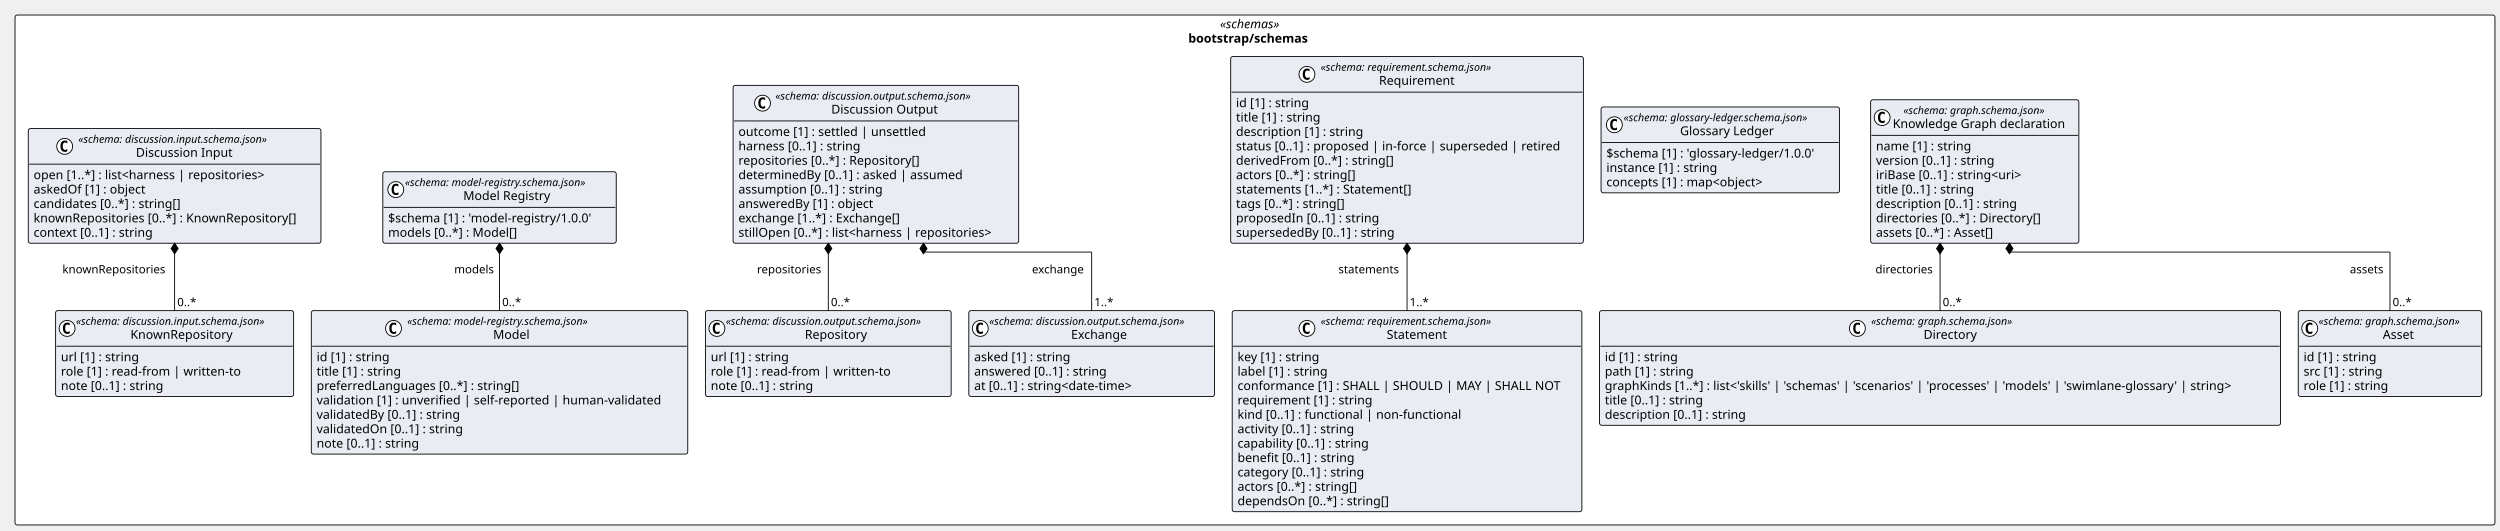
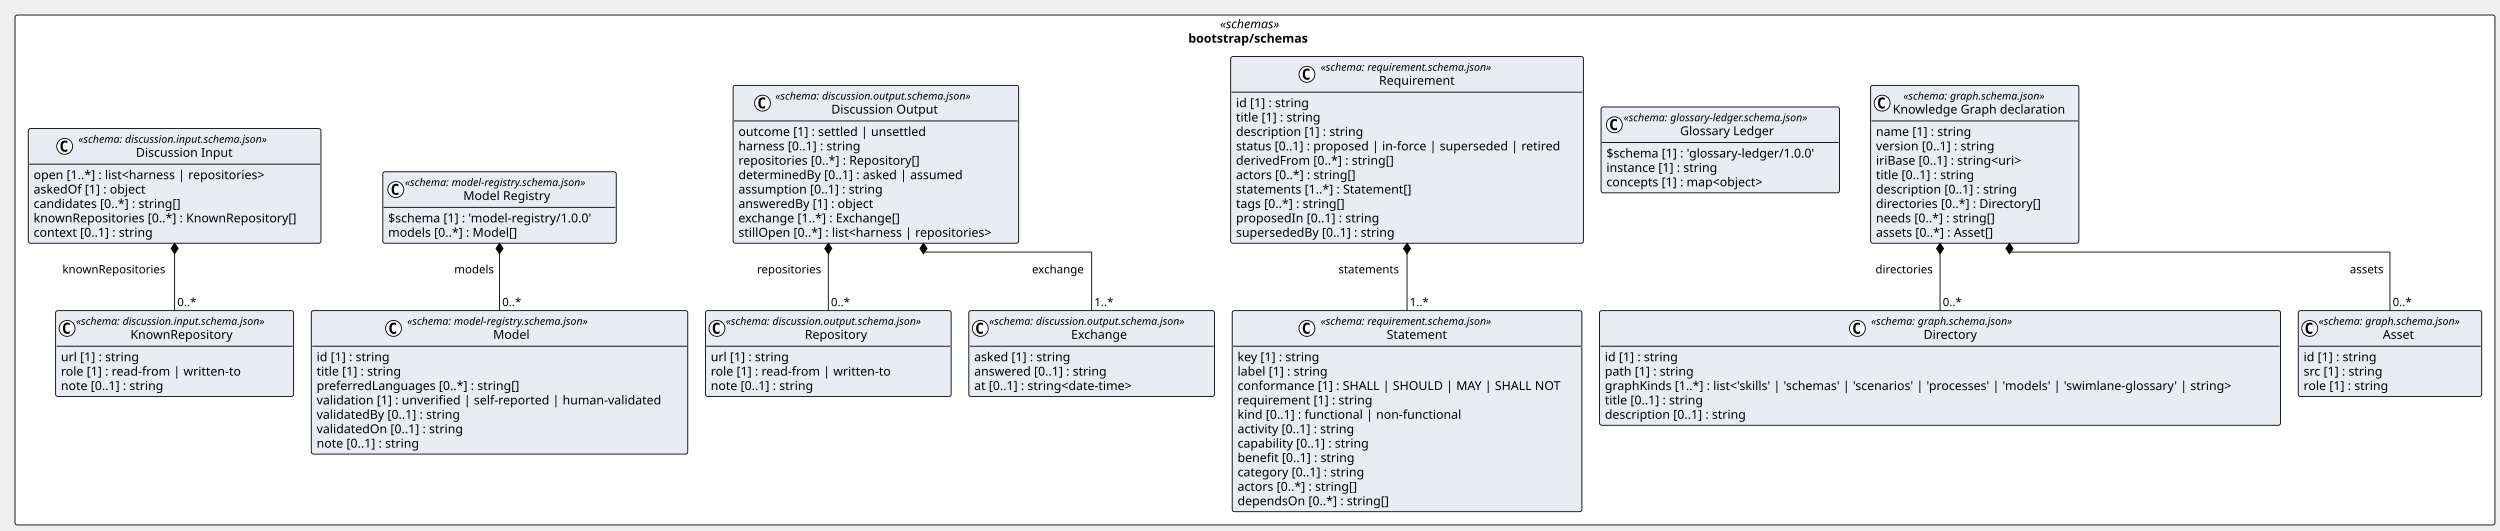
<svg xmlns="http://www.w3.org/2000/svg" contentStyleType="text/css" height="600px" preserveAspectRatio="none" style="width:2829px;height:600px;background:#FFFFFF;" version="1.1" viewBox="0 0 2829 600" width="2829px" zoomAndPan="magnify">
  <defs />
  <g>
    <rect fill="#FFFFFF" height="577.031" rx="2.5" ry="2.5" style="stroke:#000000;stroke-width:1.0;" width="2806.282" x="17" y="17" />
    <text fill="#000000" font-family="Verdana" font-size="14" font-style="italic" lengthAdjust="spacing" textLength="79.119" x="1380.581" y="31.995">«schemas»</text>
    <text fill="#000000" font-family="Verdana" font-size="14" font-weight="bold" lengthAdjust="spacing" textLength="150.924" x="1344.679" y="48.292">bootstrap/schemas</text>
    <g id="elem_bootstrap_schemas_discussion_input_schema_json_KnownRepository">
      <rect codeLine="11" fill="#E9EDF3" height="97.156" id="bootstrap_schemas_discussion_input_schema_json_KnownRepository" rx="2.5" ry="2.5" style="stroke:#000000;stroke-width:1.0;" width="269.338" x="62.926" y="351.5" />
      <ellipse cx="75.926" cy="371.633" fill="#FFFFFF" rx="9" ry="9" style="stroke:#000000;stroke-width:1.0;" />
      <path d="M78.895,377.273 Q78.317,377.57 77.676,377.711 Q77.036,377.867 76.332,377.867 Q73.832,377.867 72.504,376.227 Q71.192,374.57 71.192,371.445 Q71.192,368.32 72.504,366.664 Q73.832,365.008 76.332,365.008 Q77.036,365.008 77.676,365.164 Q78.332,365.32 78.895,365.617 L78.895,368.336 Q78.27,367.758 77.676,367.492 Q77.082,367.211 76.457,367.211 Q75.114,367.211 74.426,368.289 Q73.739,369.352 73.739,371.445 Q73.739,373.539 74.426,374.617 Q75.114,375.68 76.457,375.68 Q77.082,375.68 77.676,375.414 Q78.27,375.133 78.895,374.555 L78.895,377.273 Z " fill="#000000" />
      <text fill="#000000" font-family="Verdana" font-size="12" font-style="italic" lengthAdjust="spacing" textLength="245.338" x="85.926" y="367.639">«schema: discussion.input.schema.json»</text>
      <text fill="#000000" font-family="Verdana" font-size="14" lengthAdjust="spacing" textLength="122.015" x="147.588" y="383.464">KnownRepository</text>
      <line style="stroke:#000000;stroke-width:1.0;" x1="63.926" x2="331.264" y1="391.766" y2="391.766" />
      <text fill="#000000" font-family="Verdana" font-size="14" lengthAdjust="spacing" textLength="96.606" x="68.926" y="408.761">url [1] : string</text>
      <text fill="#000000" font-family="Verdana" font-size="14" lengthAdjust="spacing" textLength="216.781" x="68.926" y="425.058">role [1] : read-from | written-to</text>
      <text fill="#000000" font-family="Verdana" font-size="14" lengthAdjust="spacing" textLength="127.436" x="68.926" y="441.354">note [0..1] : string</text>
    </g>
    <g id="elem_bootstrap_schemas_discussion_input_schema_json_Discussion_Input">
      <rect codeLine="16" fill="#E9EDF3" height="129.75" id="bootstrap_schemas_discussion_input_schema_json_Discussion_Input" rx="2.5" ry="2.5" style="stroke:#000000;stroke-width:1.0;" width="331.19" x="32" y="145.484" />
      <ellipse cx="73.176" cy="165.617" fill="#FFFFFF" rx="9" ry="9" style="stroke:#000000;stroke-width:1.0;" />
      <path d="M76.145,171.258 Q75.567,171.555 74.926,171.695 Q74.286,171.852 73.582,171.852 Q71.082,171.852 69.754,170.211 Q68.442,168.555 68.442,165.43 Q68.442,162.305 69.754,160.648 Q71.082,158.992 73.582,158.992 Q74.286,158.992 74.926,159.148 Q75.582,159.305 76.145,159.602 L76.145,162.32 Q75.52,161.742 74.926,161.477 Q74.332,161.195 73.707,161.195 Q72.364,161.195 71.676,162.273 Q70.989,163.336 70.989,165.43 Q70.989,167.523 71.676,168.602 Q72.364,169.664 73.707,169.664 Q74.332,169.664 74.926,169.398 Q75.52,169.117 76.145,168.539 L76.145,171.258 Z " fill="#000000" />
      <text fill="#000000" font-family="Verdana" font-size="12" font-style="italic" lengthAdjust="spacing" textLength="245.338" x="88.676" y="161.623">«schema: discussion.input.schema.json»</text>
      <text fill="#000000" font-family="Verdana" font-size="14" lengthAdjust="spacing" textLength="115.151" x="153.769" y="177.448">Discussion Input</text>
      <line style="stroke:#000000;stroke-width:1.0;" x1="33" x2="362.19" y1="185.75" y2="185.75" />
      <text fill="#000000" font-family="Verdana" font-size="14" lengthAdjust="spacing" textLength="284.272" x="38" y="202.745">open [1..*] : list&lt;harness | repositories&gt;</text>
      <text fill="#000000" font-family="Verdana" font-size="14" lengthAdjust="spacing" textLength="138.469" x="38" y="219.042">askedOf [1] : object</text>
      <text fill="#000000" font-family="Verdana" font-size="14" lengthAdjust="spacing" textLength="181.699" x="38" y="235.339">candidates [0..*] : string[]</text>
      <text fill="#000000" font-family="Verdana" font-size="14" lengthAdjust="spacing" textLength="319.19" x="38" y="251.636">knownRepositories [0..*] : KnownRepository[]</text>
      <text fill="#000000" font-family="Verdana" font-size="14" lengthAdjust="spacing" textLength="148.907" x="38" y="267.933">context [0..1] : string</text>
    </g>
    <g id="elem_bootstrap_schemas_discussion_output_schema_json_Repository">
      <rect codeLine="23" fill="#E9EDF3" height="97.156" id="bootstrap_schemas_discussion_output_schema_json_Repository" rx="2.5" ry="2.5" style="stroke:#000000;stroke-width:1.0;" width="278.051" x="798.262" y="351.5" />
      <ellipse cx="811.262" cy="371.633" fill="#FFFFFF" rx="9" ry="9" style="stroke:#000000;stroke-width:1.0;" />
      <path d="M814.231,377.273 Q813.653,377.57 813.012,377.711 Q812.372,377.867 811.668,377.867 Q809.168,377.867 807.84,376.227 Q806.528,374.57 806.528,371.445 Q806.528,368.32 807.84,366.664 Q809.168,365.008 811.668,365.008 Q812.372,365.008 813.012,365.164 Q813.668,365.32 814.231,365.617 L814.231,368.336 Q813.606,367.758 813.012,367.492 Q812.418,367.211 811.793,367.211 Q810.45,367.211 809.762,368.289 Q809.075,369.352 809.075,371.445 Q809.075,373.539 809.762,374.617 Q810.45,375.68 811.793,375.68 Q812.418,375.68 813.012,375.414 Q813.606,375.133 814.231,374.555 L814.231,377.273 Z " fill="#000000" />
      <text fill="#000000" font-family="Verdana" font-size="12" font-style="italic" lengthAdjust="spacing" textLength="254.051" x="821.262" y="367.639">«schema: discussion.output.schema.json»</text>
      <text fill="#000000" font-family="Verdana" font-size="14" lengthAdjust="spacing" textLength="75.072" x="910.751" y="383.464">Repository</text>
      <line style="stroke:#000000;stroke-width:1.0;" x1="799.262" x2="1075.313" y1="391.766" y2="391.766" />
      <text fill="#000000" font-family="Verdana" font-size="14" lengthAdjust="spacing" textLength="96.606" x="804.262" y="408.761">url [1] : string</text>
      <text fill="#000000" font-family="Verdana" font-size="14" lengthAdjust="spacing" textLength="216.781" x="804.262" y="425.058">role [1] : read-from | written-to</text>
      <text fill="#000000" font-family="Verdana" font-size="14" lengthAdjust="spacing" textLength="127.436" x="804.262" y="441.354">note [0..1] : string</text>
    </g>
    <g id="elem_bootstrap_schemas_discussion_output_schema_json_Exchange">
      <rect codeLine="28" fill="#E9EDF3" height="97.156" id="bootstrap_schemas_discussion_output_schema_json_Exchange" rx="2.5" ry="2.5" style="stroke:#000000;stroke-width:1.0;" width="278.051" x="1096.313" y="351.5" />
      <ellipse cx="1109.313" cy="371.633" fill="#FFFFFF" rx="9" ry="9" style="stroke:#000000;stroke-width:1.0;" />
      <path d="M1112.282,377.273 Q1111.704,377.57 1111.063,377.711 Q1110.422,377.867 1109.719,377.867 Q1107.219,377.867 1105.891,376.227 Q1104.579,374.57 1104.579,371.445 Q1104.579,368.32 1105.891,366.664 Q1107.219,365.008 1109.719,365.008 Q1110.422,365.008 1111.063,365.164 Q1111.719,365.32 1112.282,365.617 L1112.282,368.336 Q1111.657,367.758 1111.063,367.492 Q1110.469,367.211 1109.844,367.211 Q1108.501,367.211 1107.813,368.289 Q1107.126,369.352 1107.126,371.445 Q1107.126,373.539 1107.813,374.617 Q1108.501,375.68 1109.844,375.68 Q1110.469,375.68 1111.063,375.414 Q1111.657,375.133 1112.282,374.555 L1112.282,377.273 Z " fill="#000000" />
      <text fill="#000000" font-family="Verdana" font-size="12" font-style="italic" lengthAdjust="spacing" textLength="254.051" x="1119.313" y="367.639">«schema: discussion.output.schema.json»</text>
      <text fill="#000000" font-family="Verdana" font-size="14" lengthAdjust="spacing" textLength="68.653" x="1212.012" y="383.464">Exchange</text>
      <line style="stroke:#000000;stroke-width:1.0;" x1="1097.313" x2="1373.364" y1="391.766" y2="391.766" />
      <text fill="#000000" font-family="Verdana" font-size="14" lengthAdjust="spacing" textLength="119.567" x="1102.313" y="408.761">asked [1] : string</text>
      <text fill="#000000" font-family="Verdana" font-size="14" lengthAdjust="spacing" textLength="163.96" x="1102.313" y="425.058">answered [0..1] : string</text>
      <text fill="#000000" font-family="Verdana" font-size="14" lengthAdjust="spacing" textLength="201.674" x="1102.313" y="441.354">at [0..1] : string&lt;date-time&gt;</text>
    </g>
    <g id="elem_bootstrap_schemas_discussion_output_schema_json_Discussion_Output">
      <rect codeLine="33" fill="#E9EDF3" height="178.641" id="bootstrap_schemas_discussion_output_schema_json_Discussion_Output" rx="2.5" ry="2.5" style="stroke:#000000;stroke-width:1.0;" width="323.179" x="829.561" y="96.594" />
      <ellipse cx="862.869" cy="116.727" fill="#FFFFFF" rx="9" ry="9" style="stroke:#000000;stroke-width:1.0;" />
      <path d="M865.838,122.367 Q865.26,122.664 864.619,122.805 Q863.978,122.961 863.275,122.961 Q860.775,122.961 859.447,121.32 Q858.135,119.664 858.135,116.539 Q858.135,113.414 859.447,111.758 Q860.775,110.102 863.275,110.102 Q863.978,110.102 864.619,110.258 Q865.275,110.414 865.838,110.711 L865.838,113.43 Q865.213,112.852 864.619,112.586 Q864.025,112.305 863.4,112.305 Q862.056,112.305 861.369,113.383 Q860.681,114.445 860.681,116.539 Q860.681,118.633 861.369,119.711 Q862.056,120.773 863.4,120.773 Q864.025,120.773 864.619,120.508 Q865.213,120.227 865.838,119.648 L865.838,122.367 Z " fill="#000000" />
      <text fill="#000000" font-family="Verdana" font-size="12" font-style="italic" lengthAdjust="spacing" textLength="254.051" x="877.382" y="112.732">«schema: discussion.output.schema.json»</text>
      <text fill="#000000" font-family="Verdana" font-size="14" lengthAdjust="spacing" textLength="127.531" x="940.641" y="128.558">Discussion Output</text>
      <line style="stroke:#000000;stroke-width:1.0;" x1="830.561" x2="1151.74" y1="136.859" y2="136.859" />
      <text fill="#000000" font-family="Verdana" font-size="14" lengthAdjust="spacing" textLength="227.254" x="835.561" y="153.855">outcome [1] : settled | unsettled</text>
      <text fill="#000000" font-family="Verdana" font-size="14" lengthAdjust="spacing" textLength="151.177" x="835.561" y="170.151">harness [0..1] : string</text>
      <text fill="#000000" font-family="Verdana" font-size="14" lengthAdjust="spacing" textLength="222.407" x="835.561" y="186.448">repositories [0..*] : Repository[]</text>
      <text fill="#000000" font-family="Verdana" font-size="14" lengthAdjust="spacing" textLength="273.13" x="835.561" y="202.745">determinedBy [0..1] : asked | assumed</text>
      <text fill="#000000" font-family="Verdana" font-size="14" lengthAdjust="spacing" textLength="177.276" x="835.561" y="219.042">assumption [0..1] : string</text>
      <text fill="#000000" font-family="Verdana" font-size="14" lengthAdjust="spacing" textLength="166.995" x="835.561" y="235.339">answeredBy [1] : object</text>
      <text fill="#000000" font-family="Verdana" font-size="14" lengthAdjust="spacing" textLength="201.797" x="835.561" y="251.636">exchange [1..*] : Exchange[]</text>
      <text fill="#000000" font-family="Verdana" font-size="14" lengthAdjust="spacing" textLength="311.179" x="835.561" y="267.933">stillOpen [0..*] : list&lt;harness | repositories&gt;</text>
    </g>
    <g id="elem_bootstrap_schemas_glossary_ledger_schema_json_Glossary_Ledger">
      <rect codeLine="43" fill="#E9EDF3" height="97.156" id="bootstrap_schemas_glossary_ledger_schema_json_Glossary_Ledger" rx="2.5" ry="2.5" style="stroke:#000000;stroke-width:1.0;" width="269.783" x="1811.767" y="121.039" />
      <ellipse cx="1826.808" cy="141.172" fill="#FFFFFF" rx="9" ry="9" style="stroke:#000000;stroke-width:1.0;" />
      <path d="M1829.777,146.812 Q1829.198,147.109 1828.558,147.25 Q1827.917,147.406 1827.214,147.406 Q1824.714,147.406 1823.386,145.766 Q1822.073,144.109 1822.073,140.984 Q1822.073,137.859 1823.386,136.203 Q1824.714,134.547 1827.214,134.547 Q1827.917,134.547 1828.558,134.703 Q1829.214,134.859 1829.777,135.156 L1829.777,137.875 Q1829.152,137.297 1828.558,137.031 Q1827.964,136.75 1827.339,136.75 Q1825.995,136.75 1825.308,137.828 Q1824.62,138.891 1824.62,140.984 Q1824.62,143.078 1825.308,144.156 Q1825.995,145.219 1827.339,145.219 Q1827.964,145.219 1828.558,144.953 Q1829.152,144.672 1829.777,144.094 L1829.777,146.812 Z " fill="#000000" />
      <text fill="#000000" font-family="Verdana" font-size="12" font-style="italic" lengthAdjust="spacing" textLength="241.248" x="1837.261" y="137.178">«schema: glossary-ledger.schema.json»</text>
      <text fill="#000000" font-family="Verdana" font-size="14" lengthAdjust="spacing" textLength="113.518" x="1901.127" y="153.003">Glossary Ledger</text>
      <line style="stroke:#000000;stroke-width:1.0;" x1="1812.767" x2="2080.55" y1="161.305" y2="161.305" />
      <text fill="#000000" font-family="Verdana" font-size="14" lengthAdjust="spacing" textLength="257.783" x="1817.767" y="178.3">$schema [1] : 'glossary-ledger/1.0.0'</text>
      <text fill="#000000" font-family="Verdana" font-size="14" lengthAdjust="spacing" textLength="137.395" x="1817.767" y="194.597">instance [1] : string</text>
      <text fill="#000000" font-family="Verdana" font-size="14" lengthAdjust="spacing" textLength="198.721" x="1817.767" y="210.894">concepts [1] : map&lt;object&gt;</text>
    </g>
    <g id="elem_bootstrap_schemas_graph_schema_json_Directory">
      <rect codeLine="48" fill="#E9EDF3" height="129.75" id="bootstrap_schemas_graph_schema_json_Directory" rx="2.5" ry="2.5" style="stroke:#000000;stroke-width:1.0;" width="770.645" x="1810.044" y="351.5" />
      <ellipse cx="2101.821" cy="371.633" fill="#FFFFFF" rx="9" ry="9" style="stroke:#000000;stroke-width:1.0;" />
      <path d="M2104.79,377.273 Q2104.212,377.57 2103.571,377.711 Q2102.931,377.867 2102.227,377.867 Q2099.727,377.867 2098.399,376.227 Q2097.087,374.57 2097.087,371.445 Q2097.087,368.32 2098.399,366.664 Q2099.727,365.008 2102.227,365.008 Q2102.931,365.008 2103.571,365.164 Q2104.227,365.32 2104.79,365.617 L2104.79,368.336 Q2104.165,367.758 2103.571,367.492 Q2102.977,367.211 2102.352,367.211 Q2101.009,367.211 2100.321,368.289 Q2099.634,369.352 2099.634,371.445 Q2099.634,373.539 2100.321,374.617 Q2101.009,375.68 2102.352,375.68 Q2102.977,375.68 2103.571,375.414 Q2104.165,375.133 2104.79,374.555 L2104.79,377.273 Z " fill="#000000" />
      <text fill="#000000" font-family="Verdana" font-size="12" font-style="italic" lengthAdjust="spacing" textLength="183.592" x="2117.321" y="367.639">«schema: graph.schema.json»</text>
      <text fill="#000000" font-family="Verdana" font-size="14" lengthAdjust="spacing" textLength="64.832" x="2176.701" y="383.464">Directory</text>
      <line style="stroke:#000000;stroke-width:1.0;" x1="1811.044" x2="2579.69" y1="391.766" y2="391.766" />
      <text fill="#000000" font-family="Verdana" font-size="14" lengthAdjust="spacing" textLength="90.863" x="1816.044" y="408.761">id [1] : string</text>
      <text fill="#000000" font-family="Verdana" font-size="14" lengthAdjust="spacing" textLength="109.915" x="1816.044" y="425.058">path [1] : string</text>
      <text fill="#000000" font-family="Verdana" font-size="14" lengthAdjust="spacing" textLength="758.645" x="1816.044" y="441.354">graphKinds [1..*] : list&lt;'skills' | 'schemas' | 'scenarios' | 'processes' | 'models' | 'swimlane-glossary' | string&gt;</text>
      <text fill="#000000" font-family="Verdana" font-size="14" lengthAdjust="spacing" textLength="123.266" x="1816.044" y="457.651">title [0..1] : string</text>
      <text fill="#000000" font-family="Verdana" font-size="14" lengthAdjust="spacing" textLength="173.735" x="1816.044" y="473.948">description [0..1] : string</text>
    </g>
    <g id="elem_bootstrap_schemas_graph_schema_json_Asset">
      <rect codeLine="55" fill="#E9EDF3" height="97.156" id="bootstrap_schemas_graph_schema_json_Asset" rx="2.5" ry="2.5" style="stroke:#000000;stroke-width:1.0;" width="207.592" x="2600.69" y="351.5" />
      <ellipse cx="2613.69" cy="371.633" fill="#FFFFFF" rx="9" ry="9" style="stroke:#000000;stroke-width:1.0;" />
      <path d="M2616.659,377.273 Q2616.081,377.57 2615.44,377.711 Q2614.799,377.867 2614.096,377.867 Q2611.596,377.867 2610.268,376.227 Q2608.956,374.57 2608.956,371.445 Q2608.956,368.32 2610.268,366.664 Q2611.596,365.008 2614.096,365.008 Q2614.799,365.008 2615.44,365.164 Q2616.096,365.32 2616.659,365.617 L2616.659,368.336 Q2616.034,367.758 2615.44,367.492 Q2614.846,367.211 2614.221,367.211 Q2612.877,367.211 2612.19,368.289 Q2611.502,369.352 2611.502,371.445 Q2611.502,373.539 2612.19,374.617 Q2612.877,375.68 2614.221,375.68 Q2614.846,375.68 2615.44,375.414 Q2616.034,375.133 2616.659,374.555 L2616.659,377.273 Z " fill="#000000" />
      <text fill="#000000" font-family="Verdana" font-size="12" font-style="italic" lengthAdjust="spacing" textLength="183.592" x="2623.69" y="367.639">«schema: graph.schema.json»</text>
      <text fill="#000000" font-family="Verdana" font-size="14" lengthAdjust="spacing" textLength="38.268" x="2696.352" y="383.464">Asset</text>
      <line style="stroke:#000000;stroke-width:1.0;" x1="2601.69" x2="2807.282" y1="391.766" y2="391.766" />
      <text fill="#000000" font-family="Verdana" font-size="14" lengthAdjust="spacing" textLength="90.863" x="2606.69" y="408.761">id [1] : string</text>
      <text fill="#000000" font-family="Verdana" font-size="14" lengthAdjust="spacing" textLength="98.834" x="2606.69" y="425.058">src [1] : string</text>
      <text fill="#000000" font-family="Verdana" font-size="14" lengthAdjust="spacing" textLength="104.911" x="2606.69" y="441.354">role [1] : string</text>
    </g>
    <g id="elem_bootstrap_schemas_graph_schema_json_Knowledge_Graph_declaration">
-       <rect codeLine="60" fill="#E9EDF3" height="162.344" id="bootstrap_schemas_graph_schema_json_Knowledge_Graph_declaration" rx="2.5" ry="2.5" style="stroke:#000000;stroke-width:1.0;" width="235.621" x="2116.827" y="112.891" />
-       <ellipse cx="2129.827" cy="133.023" fill="#FFFFFF" rx="9" ry="9" style="stroke:#000000;stroke-width:1.0;" />
-       <path d="M2132.796,138.664 Q2132.217,138.961 2131.577,139.102 Q2130.936,139.258 2130.233,139.258 Q2127.733,139.258 2126.405,137.617 Q2125.092,135.961 2125.092,132.836 Q2125.092,129.711 2126.405,128.055 Q2127.733,126.398 2130.233,126.398 Q2130.936,126.398 2131.577,126.555 Q2132.233,126.711 2132.796,127.008 L2132.796,129.727 Q2132.171,129.148 2131.577,128.883 Q2130.983,128.602 2130.358,128.602 Q2129.014,128.602 2128.327,129.68 Q2127.639,130.742 2127.639,132.836 Q2127.639,134.93 2128.327,136.008 Q2129.014,137.07 2130.358,137.07 Q2130.983,137.07 2131.577,136.805 Q2132.171,136.523 2132.796,135.945 L2132.796,138.664 Z " fill="#000000" />
-       <text fill="#000000" font-family="Verdana" font-size="12" font-style="italic" lengthAdjust="spacing" textLength="183.592" x="2153.841" y="129.029">«schema: graph.schema.json»</text>
-       <text fill="#000000" font-family="Verdana" font-size="14" lengthAdjust="spacing" textLength="207.621" x="2141.827" y="144.855">Knowledge Graph declaration</text>
-       <line style="stroke:#000000;stroke-width:1.0;" x1="2117.827" x2="2351.448" y1="153.156" y2="153.156" />
-       <text fill="#000000" font-family="Verdana" font-size="14" lengthAdjust="spacing" textLength="117.79" x="2122.827" y="170.151">name [1] : string</text>
-       <text fill="#000000" font-family="Verdana" font-size="14" lengthAdjust="spacing" textLength="147.171" x="2122.827" y="186.448">version [0..1] : string</text>
-       <text fill="#000000" font-family="Verdana" font-size="14" lengthAdjust="spacing" textLength="185.5" x="2122.827" y="202.745">iriBase [0..1] : string&lt;uri&gt;</text>
-       <text fill="#000000" font-family="Verdana" font-size="14" lengthAdjust="spacing" textLength="123.266" x="2122.827" y="219.042">title [0..1] : string</text>
-       <text fill="#000000" font-family="Verdana" font-size="14" lengthAdjust="spacing" textLength="173.735" x="2122.827" y="235.339">description [0..1] : string</text>
-       <text fill="#000000" font-family="Verdana" font-size="14" lengthAdjust="spacing" textLength="204.005" x="2122.827" y="251.636">directories [0..*] : Directory[]</text>
+       <rect codeLine="60" fill="#E9EDF3" height="178.641" id="bootstrap_schemas_graph_schema_json_Knowledge_Graph_declaration" rx="2.5" ry="2.5" style="stroke:#000000;stroke-width:1.0;" width="235.621" x="2116.827" y="96.594" />
+       <ellipse cx="2129.827" cy="116.727" fill="#FFFFFF" rx="9" ry="9" style="stroke:#000000;stroke-width:1.0;" />
+       <path d="M2132.796,122.367 Q2132.217,122.664 2131.577,122.805 Q2130.936,122.961 2130.233,122.961 Q2127.733,122.961 2126.405,121.32 Q2125.092,119.664 2125.092,116.539 Q2125.092,113.414 2126.405,111.758 Q2127.733,110.102 2130.233,110.102 Q2130.936,110.102 2131.577,110.258 Q2132.233,110.414 2132.796,110.711 L2132.796,113.43 Q2132.171,112.852 2131.577,112.586 Q2130.983,112.305 2130.358,112.305 Q2129.014,112.305 2128.327,113.383 Q2127.639,114.445 2127.639,116.539 Q2127.639,118.633 2128.327,119.711 Q2129.014,120.773 2130.358,120.773 Q2130.983,120.773 2131.577,120.508 Q2132.171,120.227 2132.796,119.648 L2132.796,122.367 Z " fill="#000000" />
+       <text fill="#000000" font-family="Verdana" font-size="12" font-style="italic" lengthAdjust="spacing" textLength="183.592" x="2153.841" y="112.732">«schema: graph.schema.json»</text>
+       <text fill="#000000" font-family="Verdana" font-size="14" lengthAdjust="spacing" textLength="207.621" x="2141.827" y="128.558">Knowledge Graph declaration</text>
+       <line style="stroke:#000000;stroke-width:1.0;" x1="2117.827" x2="2351.448" y1="136.859" y2="136.859" />
+       <text fill="#000000" font-family="Verdana" font-size="14" lengthAdjust="spacing" textLength="117.79" x="2122.827" y="153.855">name [1] : string</text>
+       <text fill="#000000" font-family="Verdana" font-size="14" lengthAdjust="spacing" textLength="147.171" x="2122.827" y="170.151">version [0..1] : string</text>
+       <text fill="#000000" font-family="Verdana" font-size="14" lengthAdjust="spacing" textLength="185.5" x="2122.827" y="186.448">iriBase [0..1] : string&lt;uri&gt;</text>
+       <text fill="#000000" font-family="Verdana" font-size="14" lengthAdjust="spacing" textLength="123.266" x="2122.827" y="202.745">title [0..1] : string</text>
+       <text fill="#000000" font-family="Verdana" font-size="14" lengthAdjust="spacing" textLength="173.735" x="2122.827" y="219.042">description [0..1] : string</text>
+       <text fill="#000000" font-family="Verdana" font-size="14" lengthAdjust="spacing" textLength="204.005" x="2122.827" y="235.339">directories [0..*] : Directory[]</text>
+       <text fill="#000000" font-family="Verdana" font-size="14" lengthAdjust="spacing" textLength="147.191" x="2122.827" y="251.636">needs [0..*] : string[]</text>
      <text fill="#000000" font-family="Verdana" font-size="14" lengthAdjust="spacing" textLength="147.554" x="2122.827" y="267.933">assets [0..*] : Asset[]</text>
    </g>
    <g id="elem_bootstrap_schemas_model_registry_schema_json_Model">
-       <rect codeLine="69" fill="#E9EDF3" height="162.344" id="bootstrap_schemas_model_registry_schema_json_Model" rx="2.5" ry="2.5" style="stroke:#000000;stroke-width:1.0;" width="425.998" x="352.264" y="351.5" />
+       <rect codeLine="70" fill="#E9EDF3" height="162.344" id="bootstrap_schemas_model_registry_schema_json_Model" rx="2.5" ry="2.5" style="stroke:#000000;stroke-width:1.0;" width="425.998" x="352.264" y="351.5" />
      <ellipse cx="445.303" cy="371.633" fill="#FFFFFF" rx="9" ry="9" style="stroke:#000000;stroke-width:1.0;" />
      <path d="M448.272,377.273 Q447.694,377.57 447.053,377.711 Q446.413,377.867 445.709,377.867 Q443.209,377.867 441.881,376.227 Q440.569,374.57 440.569,371.445 Q440.569,368.32 441.881,366.664 Q443.209,365.008 445.709,365.008 Q446.413,365.008 447.053,365.164 Q447.709,365.32 448.272,365.617 L448.272,368.336 Q447.647,367.758 447.053,367.492 Q446.459,367.211 445.834,367.211 Q444.491,367.211 443.803,368.289 Q443.116,369.352 443.116,371.445 Q443.116,373.539 443.803,374.617 Q444.491,375.68 445.834,375.68 Q446.459,375.68 447.053,375.414 Q447.647,375.133 448.272,374.555 L448.272,377.273 Z " fill="#000000" />
      <text fill="#000000" font-family="Verdana" font-size="12" font-style="italic" lengthAdjust="spacing" textLength="236.42" x="460.803" y="367.639">«schema: model-registry.schema.json»</text>
      <text fill="#000000" font-family="Verdana" font-size="14" lengthAdjust="spacing" textLength="42.034" x="557.996" y="383.464">Model</text>
      <line style="stroke:#000000;stroke-width:1.0;" x1="353.264" x2="777.262" y1="391.766" y2="391.766" />
      <text fill="#000000" font-family="Verdana" font-size="14" lengthAdjust="spacing" textLength="90.863" x="358.264" y="408.761">id [1] : string</text>
      <text fill="#000000" font-family="Verdana" font-size="14" lengthAdjust="spacing" textLength="105.458" x="358.264" y="425.058">title [1] : string</text>
      <text fill="#000000" font-family="Verdana" font-size="14" lengthAdjust="spacing" textLength="247.106" x="358.264" y="441.354">preferredLanguages [0..*] : string[]</text>
      <text fill="#000000" font-family="Verdana" font-size="14" lengthAdjust="spacing" textLength="413.998" x="358.264" y="457.651">validation [1] : unverified | self-reported | human-validated</text>
      <text fill="#000000" font-family="Verdana" font-size="14" lengthAdjust="spacing" textLength="178.883" x="358.264" y="473.948">validatedBy [0..1] : string</text>
      <text fill="#000000" font-family="Verdana" font-size="14" lengthAdjust="spacing" textLength="180.886" x="358.264" y="490.245">validatedOn [0..1] : string</text>
      <text fill="#000000" font-family="Verdana" font-size="14" lengthAdjust="spacing" textLength="127.436" x="358.264" y="506.542">note [0..1] : string</text>
    </g>
    <g id="elem_bootstrap_schemas_model_registry_schema_json_Model_Registry">
-       <rect codeLine="78" fill="#E9EDF3" height="80.859" id="bootstrap_schemas_model_registry_schema_json_Model_Registry" rx="2.5" ry="2.5" style="stroke:#000000;stroke-width:1.0;" width="264.15" x="433.188" y="194.375" />
+       <rect codeLine="79" fill="#E9EDF3" height="80.859" id="bootstrap_schemas_model_registry_schema_json_Model_Registry" rx="2.5" ry="2.5" style="stroke:#000000;stroke-width:1.0;" width="264.15" x="433.188" y="194.375" />
      <ellipse cx="447.867" cy="214.508" fill="#FFFFFF" rx="9" ry="9" style="stroke:#000000;stroke-width:1.0;" />
      <path d="M450.835,220.148 Q450.257,220.445 449.617,220.586 Q448.976,220.742 448.273,220.742 Q445.773,220.742 444.445,219.102 Q443.132,217.445 443.132,214.32 Q443.132,211.195 444.445,209.539 Q445.773,207.883 448.273,207.883 Q448.976,207.883 449.617,208.039 Q450.273,208.195 450.835,208.492 L450.835,211.211 Q450.21,210.633 449.617,210.367 Q449.023,210.086 448.398,210.086 Q447.054,210.086 446.367,211.164 Q445.679,212.227 445.679,214.32 Q445.679,216.414 446.367,217.492 Q447.054,218.555 448.398,218.555 Q449.023,218.555 449.617,218.289 Q450.21,218.008 450.835,217.43 L450.835,220.148 Z " fill="#000000" />
      <text fill="#000000" font-family="Verdana" font-size="12" font-style="italic" lengthAdjust="spacing" textLength="236.42" x="458.24" y="210.514">«schema: model-registry.schema.json»</text>
      <text fill="#000000" font-family="Verdana" font-size="14" lengthAdjust="spacing" textLength="104.426" x="524.237" y="226.339">Model Registry</text>
      <line style="stroke:#000000;stroke-width:1.0;" x1="434.188" x2="696.338" y1="234.641" y2="234.641" />
      <text fill="#000000" font-family="Verdana" font-size="14" lengthAdjust="spacing" textLength="252.15" x="439.188" y="251.636">$schema [1] : 'model-registry/1.0.0'</text>
      <text fill="#000000" font-family="Verdana" font-size="14" lengthAdjust="spacing" textLength="157.644" x="439.188" y="267.933">models [0..*] : Model[]</text>
    </g>
    <g id="elem_bootstrap_schemas_requirement_schema_json_Statement">
-       <rect codeLine="82" fill="#E9EDF3" height="227.531" id="bootstrap_schemas_requirement_schema_json_Statement" rx="2.5" ry="2.5" style="stroke:#000000;stroke-width:1.0;" width="395.681" x="1394.364" y="351.5" />
+       <rect codeLine="83" fill="#E9EDF3" height="227.531" id="bootstrap_schemas_requirement_schema_json_Statement" rx="2.5" ry="2.5" style="stroke:#000000;stroke-width:1.0;" width="395.681" x="1394.364" y="351.5" />
      <ellipse cx="1478.936" cy="371.633" fill="#FFFFFF" rx="9" ry="9" style="stroke:#000000;stroke-width:1.0;" />
      <path d="M1481.904,377.273 Q1481.326,377.57 1480.686,377.711 Q1480.045,377.867 1479.342,377.867 Q1476.842,377.867 1475.514,376.227 Q1474.201,374.57 1474.201,371.445 Q1474.201,368.32 1475.514,366.664 Q1476.842,365.008 1479.342,365.008 Q1480.045,365.008 1480.686,365.164 Q1481.342,365.32 1481.904,365.617 L1481.904,368.336 Q1481.279,367.758 1480.686,367.492 Q1480.092,367.211 1479.467,367.211 Q1478.123,367.211 1477.436,368.289 Q1476.748,369.352 1476.748,371.445 Q1476.748,373.539 1477.436,374.617 Q1478.123,375.68 1479.467,375.68 Q1480.092,375.68 1480.686,375.414 Q1481.279,375.133 1481.904,374.555 L1481.904,377.273 Z " fill="#000000" />
      <text fill="#000000" font-family="Verdana" font-size="12" font-style="italic" lengthAdjust="spacing" textLength="223.037" x="1494.436" y="367.639">«schema: requirement.schema.json»</text>
      <text fill="#000000" font-family="Verdana" font-size="14" lengthAdjust="spacing" textLength="73.671" x="1569.119" y="383.464">Statement</text>
      <line style="stroke:#000000;stroke-width:1.0;" x1="1395.364" x2="1789.044" y1="391.766" y2="391.766" />
      <text fill="#000000" font-family="Verdana" font-size="14" lengthAdjust="spacing" textLength="103.093" x="1400.364" y="408.761">key [1] : string</text>
      <text fill="#000000" font-family="Verdana" font-size="14" lengthAdjust="spacing" textLength="111.945" x="1400.364" y="425.058">label [1] : string</text>
      <text fill="#000000" font-family="Verdana" font-size="14" lengthAdjust="spacing" textLength="383.681" x="1400.364" y="441.354">conformance [1] : SHALL | SHOULD | MAY | SHALL NOT</text>
      <text fill="#000000" font-family="Verdana" font-size="14" lengthAdjust="spacing" textLength="165.088" x="1400.364" y="457.651">requirement [1] : string</text>
      <text fill="#000000" font-family="Verdana" font-size="14" lengthAdjust="spacing" textLength="269.76" x="1400.364" y="473.948">kind [0..1] : functional | non-functional</text>
      <text fill="#000000" font-family="Verdana" font-size="14" lengthAdjust="spacing" textLength="147.499" x="1400.364" y="490.245">activity [0..1] : string</text>
      <text fill="#000000" font-family="Verdana" font-size="14" lengthAdjust="spacing" textLength="163.967" x="1400.364" y="506.542">capability [0..1] : string</text>
      <text fill="#000000" font-family="Verdana" font-size="14" lengthAdjust="spacing" textLength="145.189" x="1400.364" y="522.839">benefit [0..1] : string</text>
      <text fill="#000000" font-family="Verdana" font-size="14" lengthAdjust="spacing" textLength="157.767" x="1400.364" y="539.136">category [0..1] : string</text>
      <text fill="#000000" font-family="Verdana" font-size="14" lengthAdjust="spacing" textLength="148.292" x="1400.364" y="555.433">actors [0..*] : string[]</text>
      <text fill="#000000" font-family="Verdana" font-size="14" lengthAdjust="spacing" textLength="184.857" x="1400.364" y="571.73">dependsOn [0..*] : string[]</text>
    </g>
    <g id="elem_bootstrap_schemas_requirement_schema_json_Requirement">
-       <rect codeLine="95" fill="#E9EDF3" height="211.234" id="bootstrap_schemas_requirement_schema_json_Requirement" rx="2.5" ry="2.5" style="stroke:#000000;stroke-width:1.0;" width="399.126" x="1392.641" y="64" />
+       <rect codeLine="96" fill="#E9EDF3" height="211.234" id="bootstrap_schemas_requirement_schema_json_Requirement" rx="2.5" ry="2.5" style="stroke:#000000;stroke-width:1.0;" width="399.126" x="1392.641" y="64" />
      <ellipse cx="1478.936" cy="84.133" fill="#FFFFFF" rx="9" ry="9" style="stroke:#000000;stroke-width:1.0;" />
      <path d="M1481.904,89.773 Q1481.326,90.07 1480.686,90.211 Q1480.045,90.367 1479.342,90.367 Q1476.842,90.367 1475.514,88.727 Q1474.201,87.07 1474.201,83.945 Q1474.201,80.82 1475.514,79.164 Q1476.842,77.508 1479.342,77.508 Q1480.045,77.508 1480.686,77.664 Q1481.342,77.82 1481.904,78.117 L1481.904,80.836 Q1481.279,80.258 1480.686,79.992 Q1480.092,79.711 1479.467,79.711 Q1478.123,79.711 1477.436,80.789 Q1476.748,81.852 1476.748,83.945 Q1476.748,86.039 1477.436,87.117 Q1478.123,88.18 1479.467,88.18 Q1480.092,88.18 1480.686,87.914 Q1481.279,87.633 1481.904,87.055 L1481.904,89.773 Z " fill="#000000" />
      <text fill="#000000" font-family="Verdana" font-size="12" font-style="italic" lengthAdjust="spacing" textLength="223.037" x="1494.436" y="80.139">«schema: requirement.schema.json»</text>
      <text fill="#000000" font-family="Verdana" font-size="14" lengthAdjust="spacing" textLength="90.973" x="1560.468" y="95.964">Requirement</text>
      <line style="stroke:#000000;stroke-width:1.0;" x1="1393.641" x2="1790.767" y1="104.266" y2="104.266" />
      <text fill="#000000" font-family="Verdana" font-size="14" lengthAdjust="spacing" textLength="90.863" x="1398.641" y="121.261">id [1] : string</text>
      <text fill="#000000" font-family="Verdana" font-size="14" lengthAdjust="spacing" textLength="105.458" x="1398.641" y="137.558">title [1] : string</text>
      <text fill="#000000" font-family="Verdana" font-size="14" lengthAdjust="spacing" textLength="155.928" x="1398.641" y="153.855">description [1] : string</text>
      <text fill="#000000" font-family="Verdana" font-size="14" lengthAdjust="spacing" textLength="387.126" x="1398.641" y="170.151">status [0..1] : proposed | in-force | superseded | retired</text>
      <text fill="#000000" font-family="Verdana" font-size="14" lengthAdjust="spacing" textLength="193.853" x="1398.641" y="186.448">derivedFrom [0..*] : string[]</text>
      <text fill="#000000" font-family="Verdana" font-size="14" lengthAdjust="spacing" textLength="148.292" x="1398.641" y="202.745">actors [0..*] : string[]</text>
      <text fill="#000000" font-family="Verdana" font-size="14" lengthAdjust="spacing" textLength="217.766" x="1398.641" y="219.042">statements [1..*] : Statement[]</text>
      <text fill="#000000" font-family="Verdana" font-size="14" lengthAdjust="spacing" textLength="135.16" x="1398.641" y="235.339">tags [0..*] : string[]</text>
      <text fill="#000000" font-family="Verdana" font-size="14" lengthAdjust="spacing" textLength="174.351" x="1398.641" y="251.636">proposedIn [0..1] : string</text>
      <text fill="#000000" font-family="Verdana" font-size="14" lengthAdjust="spacing" textLength="195.501" x="1398.641" y="267.933">supersededBy [0..1] : string</text>
    </g>
    <line style="stroke:#000000;stroke-width:1.0;" x1="197.595" x2="197.595" y1="275.234" y2="351.5" />
    <polygon fill="#000000" points="197.595,275.234,193.595,281.234,197.595,287.234,201.595,281.234,197.595,275.234" style="stroke:#000000;stroke-width:1.0;" />
    <text fill="#000000" font-family="Verdana" font-size="13" lengthAdjust="spacing" textLength="122.992" x="70.603" y="309.301">knownRepositories</text>
    <text fill="#000000" font-family="Verdana" font-size="13" lengthAdjust="spacing" textLength="23.036" x="200.595" y="346.434">0..*</text>
    <line style="stroke:#000000;stroke-width:1.0;" x1="937.288" x2="937.288" y1="275.234" y2="351.5" />
    <polygon fill="#000000" points="937.288,275.234,933.288,281.234,937.288,287.234,941.288,281.234,937.288,275.234" style="stroke:#000000;stroke-width:1.0;" />
    <text fill="#000000" font-family="Verdana" font-size="13" lengthAdjust="spacing" textLength="76.711" x="856.576" y="309.301">repositories</text>
    <text fill="#000000" font-family="Verdana" font-size="13" lengthAdjust="spacing" textLength="23.036" x="940.288" y="346.434">0..*</text>
    <line style="stroke:#000000;stroke-width:1.0;" x1="1045.014" x2="1045.014" y1="275.234" y2="285.234" />
    <line style="stroke:#000000;stroke-width:1.0;" x1="1045.014" x2="1235.338" y1="285.234" y2="285.234" />
    <line style="stroke:#000000;stroke-width:1.0;" x1="1235.338" x2="1235.338" y1="285.234" y2="351.5" />
    <polygon fill="#000000" points="1045.014,275.234,1041.014,281.234,1045.014,287.234,1049.014,281.234,1045.014,275.234" style="stroke:#000000;stroke-width:1.0;" />
    <text fill="#000000" font-family="Verdana" font-size="13" lengthAdjust="spacing" textLength="63.534" x="1167.805" y="309.301">exchange</text>
    <text fill="#000000" font-family="Verdana" font-size="13" lengthAdjust="spacing" textLength="23.036" x="1238.338" y="346.434">1..*</text>
    <line style="stroke:#000000;stroke-width:1.0;" x1="2195.367" x2="2195.367" y1="275.234" y2="351.5" />
    <polygon fill="#000000" points="2195.367,275.234,2191.367,281.234,2195.367,287.234,2199.367,281.234,2195.367,275.234" style="stroke:#000000;stroke-width:1.0;" />
    <text fill="#000000" font-family="Verdana" font-size="13" lengthAdjust="spacing" textLength="69.132" x="2122.235" y="309.301">directories</text>
    <text fill="#000000" font-family="Verdana" font-size="13" lengthAdjust="spacing" textLength="23.036" x="2198.367" y="346.434">0..*</text>
    <line style="stroke:#000000;stroke-width:1.0;" x1="2273.908" x2="2273.908" y1="275.234" y2="285.234" />
    <line style="stroke:#000000;stroke-width:1.0;" x1="2273.908" x2="2704.486" y1="285.234" y2="285.234" />
    <line style="stroke:#000000;stroke-width:1.0;" x1="2704.486" x2="2704.486" y1="285.234" y2="351.5" />
    <polygon fill="#000000" points="2273.908,275.234,2269.908,281.234,2273.908,287.234,2277.908,281.234,2273.908,275.234" style="stroke:#000000;stroke-width:1.0;" />
    <text fill="#000000" font-family="Verdana" font-size="13" lengthAdjust="spacing" textLength="41.38" x="2659.106" y="309.301">assets</text>
    <text fill="#000000" font-family="Verdana" font-size="13" lengthAdjust="spacing" textLength="23.036" x="2707.486" y="346.434">0..*</text>
    <line style="stroke:#000000;stroke-width:1.0;" x1="565.263" x2="565.263" y1="275.234" y2="351.5" />
    <polygon fill="#000000" points="565.263,275.234,561.263,281.234,565.263,287.234,569.263,281.234,565.263,275.234" style="stroke:#000000;stroke-width:1.0;" />
    <text fill="#000000" font-family="Verdana" font-size="13" lengthAdjust="spacing" textLength="47.252" x="514.011" y="309.301">models</text>
    <text fill="#000000" font-family="Verdana" font-size="13" lengthAdjust="spacing" textLength="23.036" x="568.263" y="346.434">0..*</text>
    <line style="stroke:#000000;stroke-width:1.0;" x1="1592.204" x2="1592.204" y1="275.234" y2="351.5" />
    <polygon fill="#000000" points="1592.204,275.234,1588.204,281.234,1592.204,287.234,1596.204,281.234,1592.204,275.234" style="stroke:#000000;stroke-width:1.0;" />
    <text fill="#000000" font-family="Verdana" font-size="13" lengthAdjust="spacing" textLength="73.703" x="1514.502" y="309.301">statements</text>
    <text fill="#000000" font-family="Verdana" font-size="13" lengthAdjust="spacing" textLength="23.036" x="1595.204" y="346.434">1..*</text>
  </g>
</svg>
